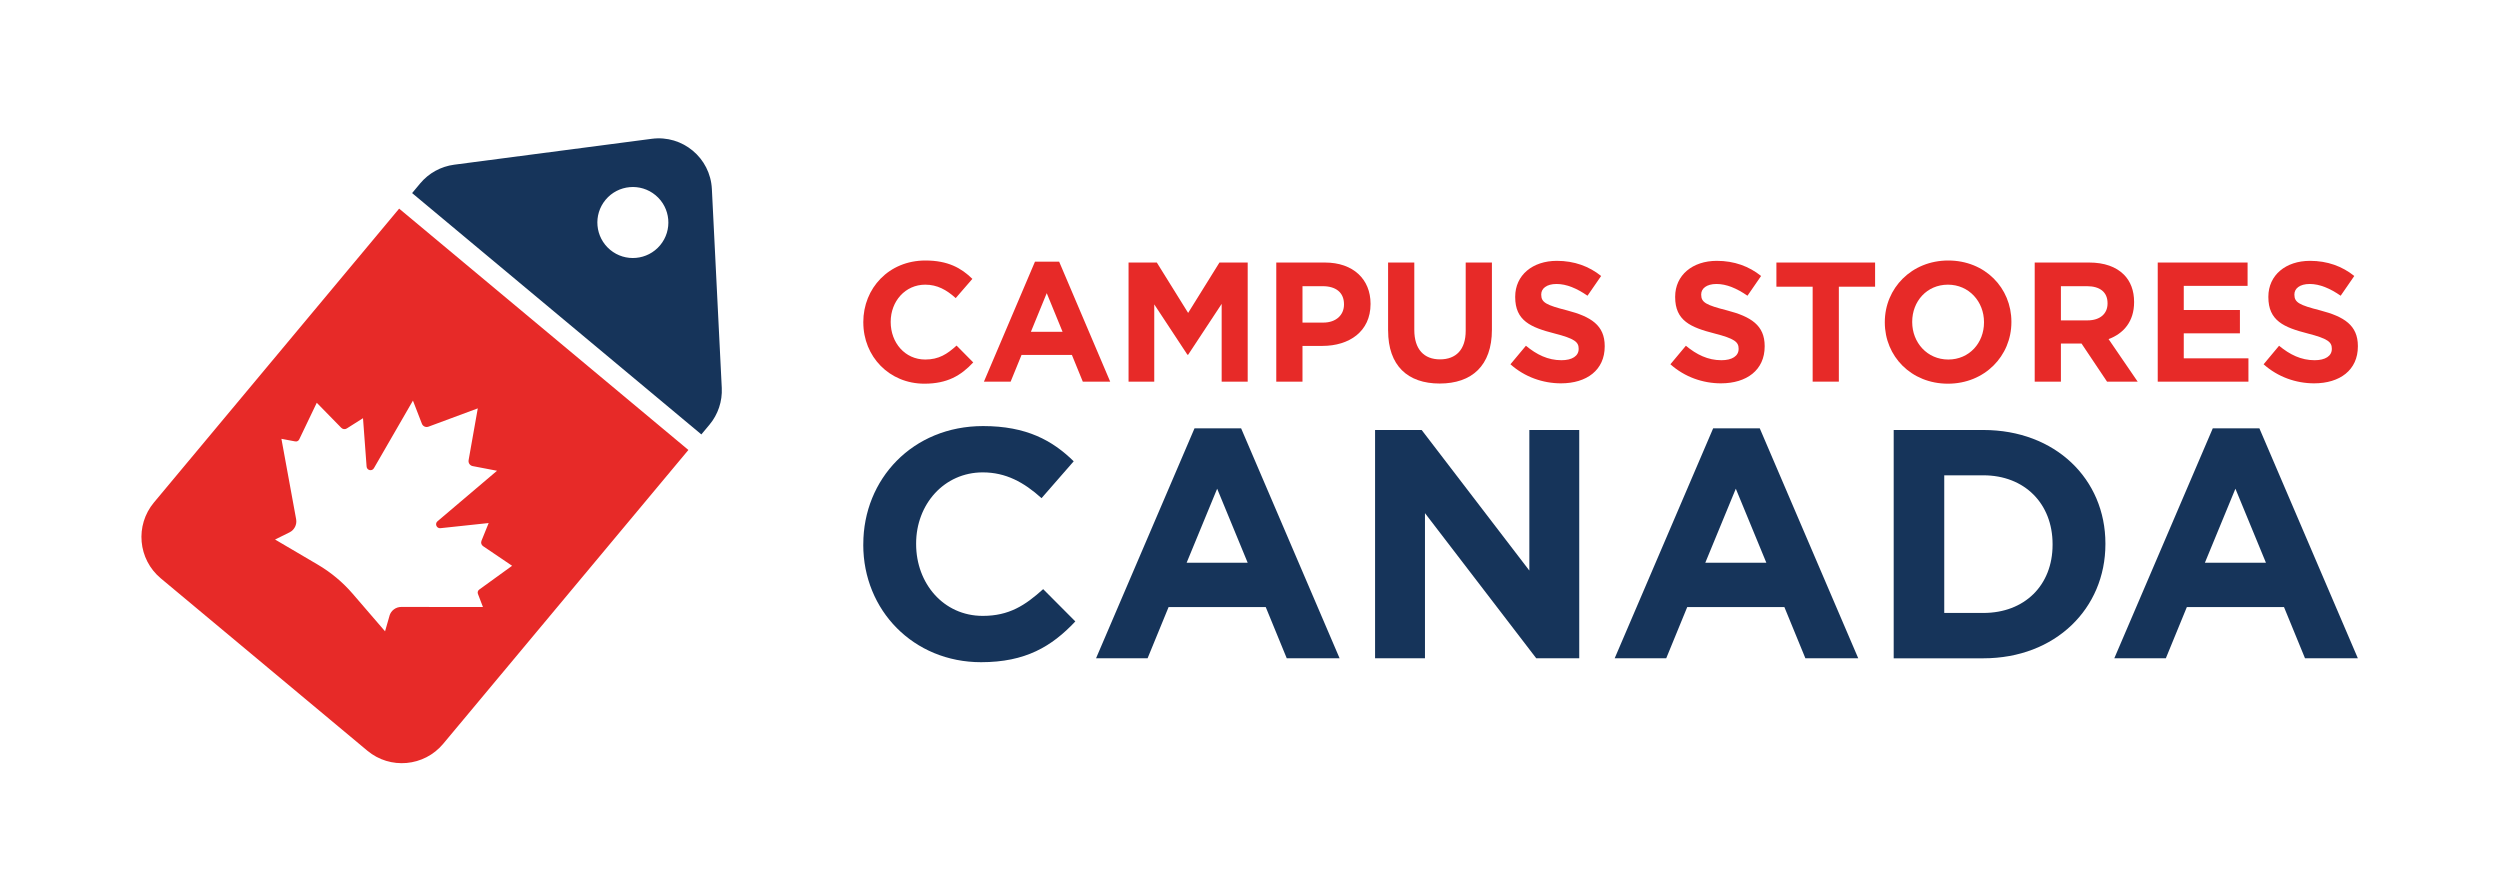
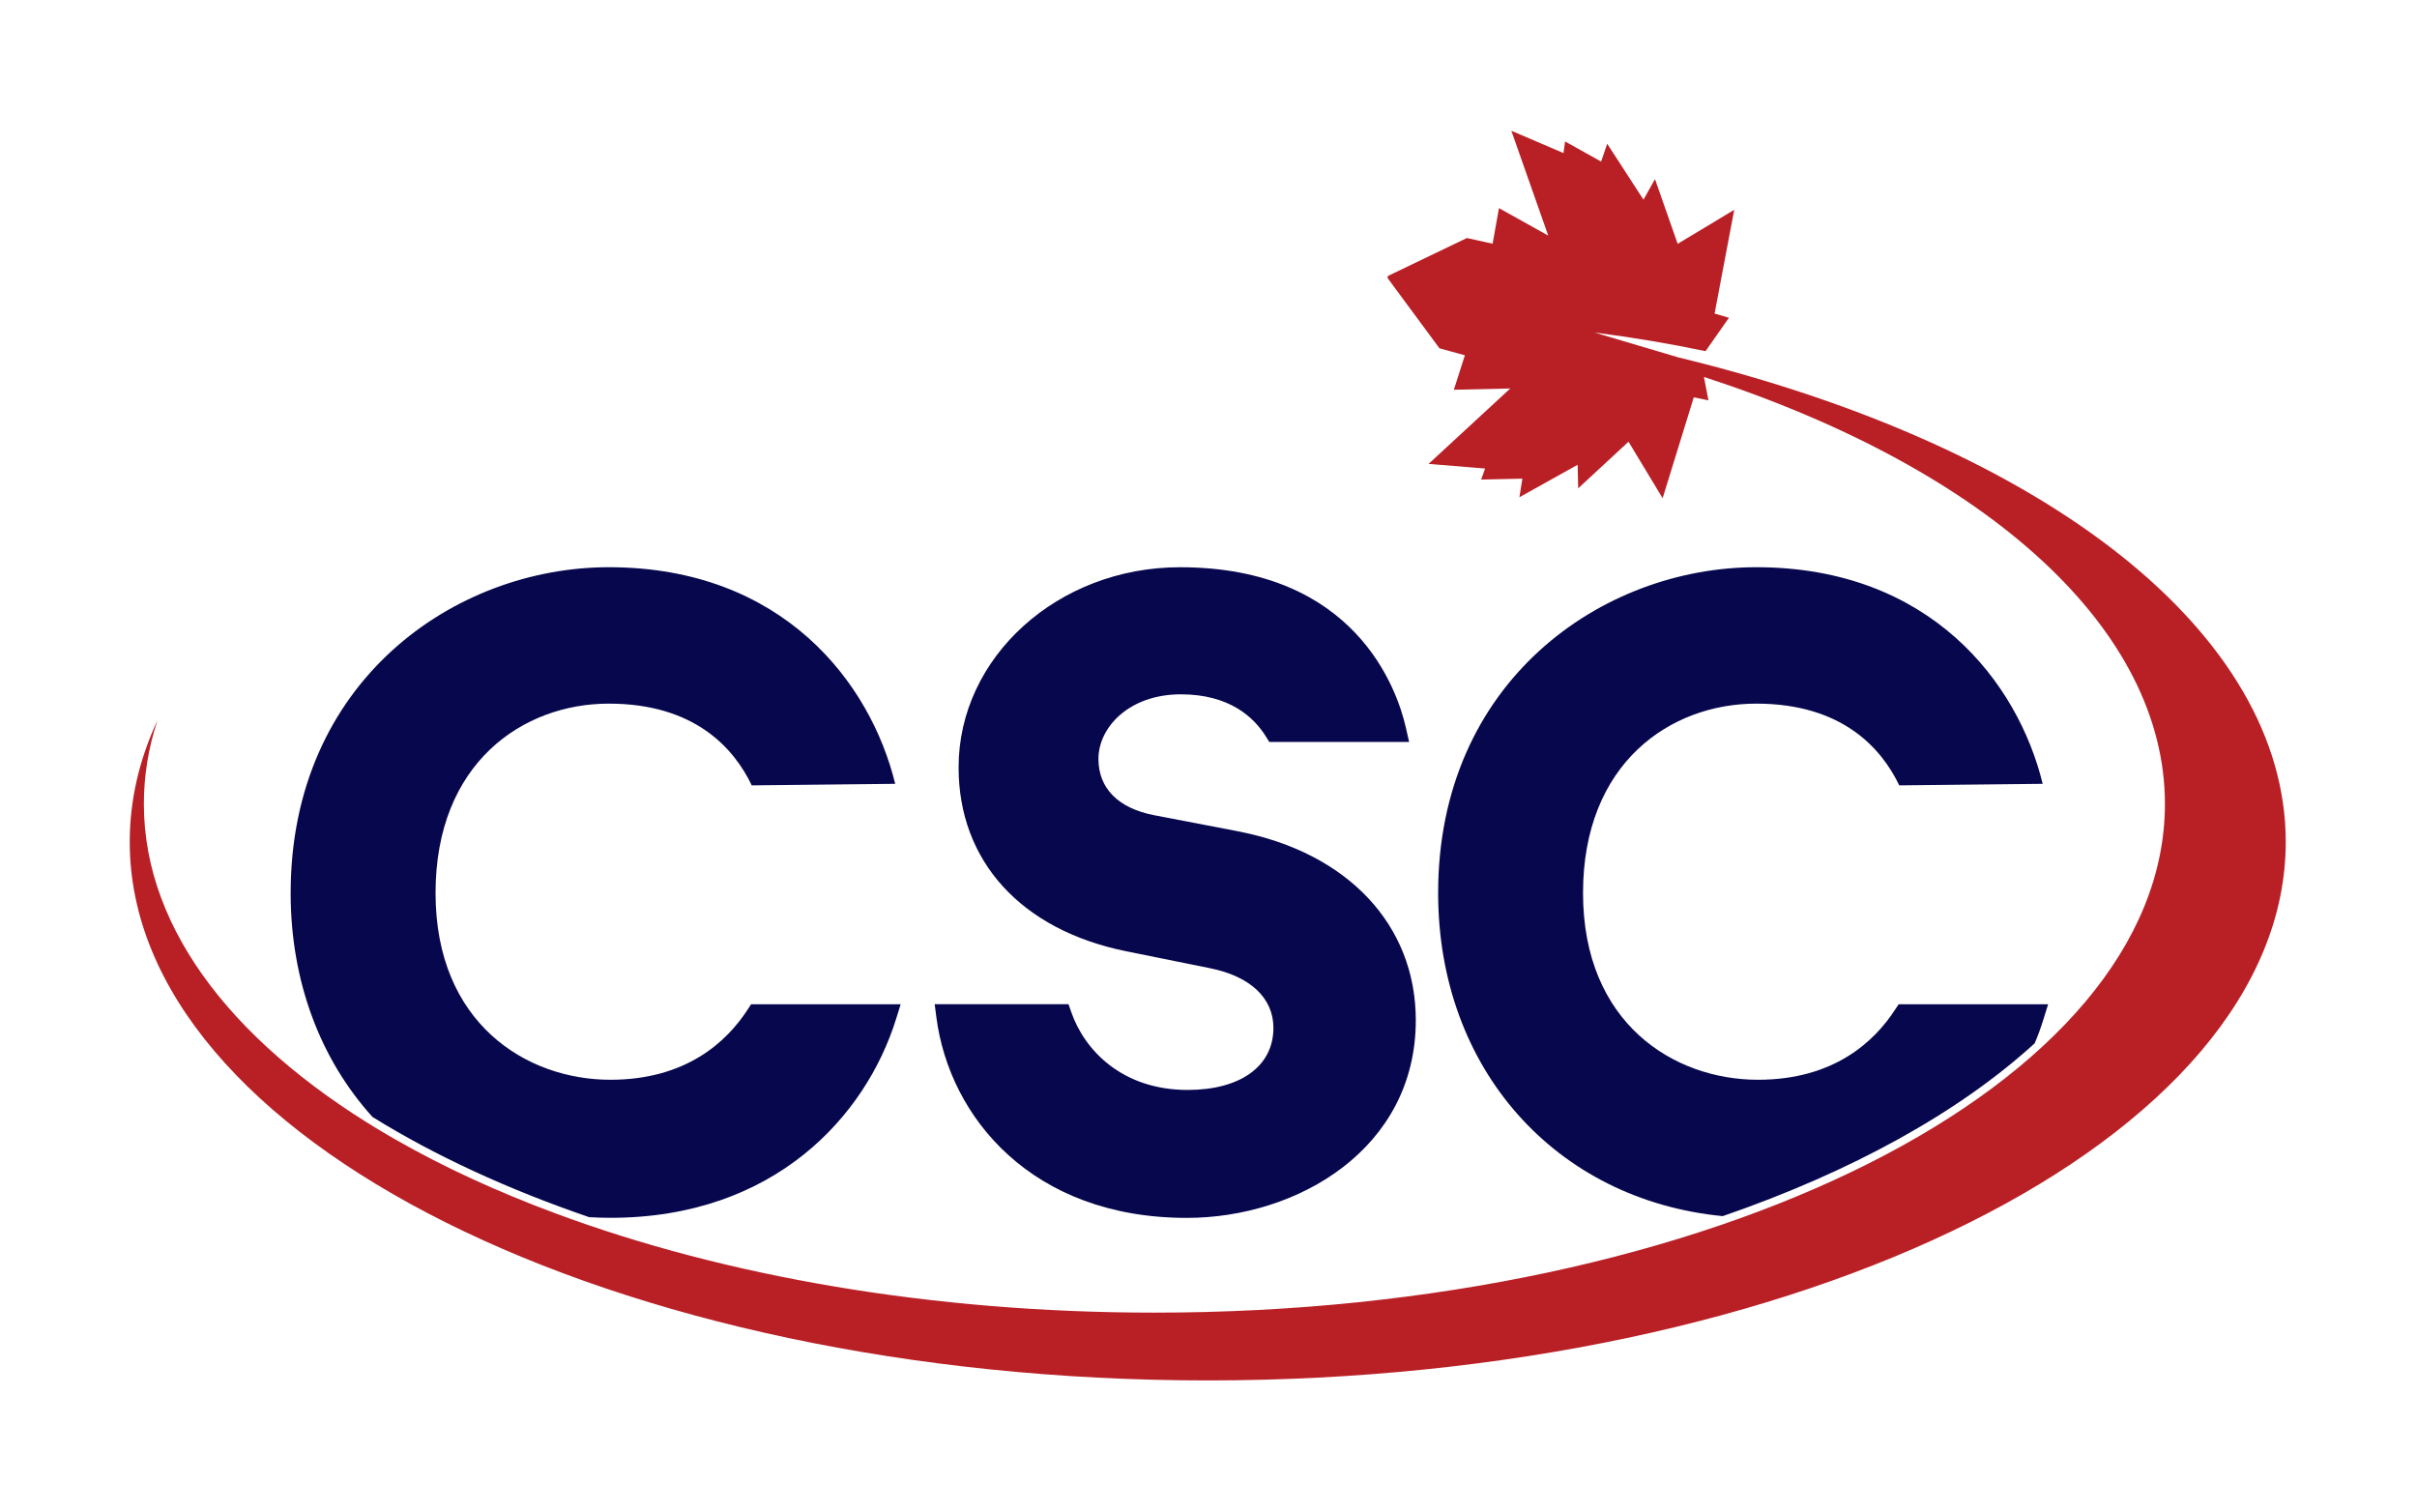
- <svg xmlns="http://www.w3.org/2000/svg" id="Layer_1" data-name="Layer 1" viewBox="0 0 1415.33 500">
+ <svg xmlns="http://www.w3.org/2000/svg" id="Layer_1" data-name="Layer 1" viewBox="37 187 990 619">
  <defs>
    <style>
      .cls-1 {
-         fill: #16345a;
+         fill: #b92026;
      }

      .cls-2 {
-         fill: #e72a28;
+         fill: #07074e;
      }
    </style>
  </defs>
+   <path class="cls-1" d="M724.2,333.32l-34.11-10.11c15.74,2.01,30.9,4.58,45.5,7.63l9.59-13.68-5.89-1.71,8.05-42.5-23.17,13.92-9.29-26.51-4.71,8.43-14.86-22.91-2.49,7.3-14.75-8.23-.68,4.75-21.35-9.15,15.12,42.96-20.18-11.26-2.61,14.58-10.55-2.33-32.31,15.53-.2.81,21.29,28.83,10.41,2.87-4.51,14.11,23.1-.52-33.46,30.89,23.15,1.9-1.62,4.52,16.89-.38-1.21,7.62,23.85-13.3.22,9.65,20.62-19.09,13.97,23.14,12.76-41.33,6.01,1.25-1.85-9.6c117.24,38.22,188.82,103.79,188.82,174.9,0,114.93-185.69,208.38-413.92,208.38-91.5,0-176.16-15.02-244.77-40.46t-.07-.03c-24.18-8.93-46.41-19.19-66.2-30.53-.03,0-.03-.03-.07-.03-63.95-36.69-102.79-84.76-102.79-137.32,0-11.51,1.85-22.96,5.56-34.24-7.54,16.24-11.35,32.88-11.35,49.79,0,121.61,198.09,220.59,441.55,220.59s441.55-98.98,441.55-220.59c0-84.92-97.08-161.71-249.05-198.53Z" />
  <g>
-     <path class="cls-2" d="M225.97,118.11l-138.81,166.35c-10.8,12.94-9.06,32.17,3.87,42.96l116.92,97.56c12.94,10.8,32.16,9.05,42.96-3.89l138.81-166.35L225.97,118.11ZM220.51,348.63l-2.52,8.78-18.37-21.32c-5.61-6.5-12.24-12.03-19.64-16.39l-24.26-14.26,8.19-4.05c2.77-1.38,4.3-4.42,3.74-7.45l-8.33-45.51,7.82,1.47c.93.18,1.85-.29,2.25-1.13l9.94-20.75,13.87,14.17c.84.86,2.15,1.01,3.15.36l9.16-5.8,2.03,27.38c.16,2.19,3.04,2.84,4.14.94l22.1-38.28,5.07,13.1c.57,1.47,2.22,2.22,3.7,1.67l27.94-10.37-5.2,29.34c-.27,1.56.75,3.04,2.3,3.34l13.79,2.64-33.7,28.6c-1.67,1.42-.51,4.14,1.67,3.91l27.3-2.91-4.07,10.05c-.46,1.11-.07,2.37.92,3.04l16.42,11.11-18.64,13.49c-.75.55-1.05,1.54-.71,2.42l2.84,7.43-46.26-.04c-3.08,0-5.8,2.04-6.66,5.01Z" />
-     <path class="cls-1" d="M408.62,219.65l-5.61-112.68c-.88-17.59-16.57-30.68-34.02-28.39l-111.86,14.66c-7.51.99-14.38,4.76-19.23,10.57l-4.59,5.5,163.75,136.63,4.59-5.5c4.85-5.81,7.34-13.23,6.97-20.8ZM345.41,141.41c-8.52-7.11-9.67-19.79-2.56-28.32,7.11-8.52,19.79-9.66,28.31-2.55,8.52,7.11,9.68,19.78,2.56,28.31-7.11,8.52-19.79,9.67-28.32,2.56Z" />
-   </g>
-   <g>
-     <path class="cls-2" d="M488.74,182.54v-.19c0-19.17,14.45-34.87,35.16-34.87,12.72,0,20.33,4.24,26.59,10.4l-9.44,10.89c-5.2-4.72-10.5-7.61-17.24-7.61-11.37,0-19.56,9.44-19.56,21v.19c0,11.56,8,21.19,19.56,21.19,7.71,0,12.43-3.08,17.73-7.9l9.44,9.54c-6.94,7.42-14.64,12.04-27.65,12.04-19.85,0-34.58-15.32-34.58-34.68Z" />
-     <path class="cls-2" d="M585.94,148.15h13.68l28.9,67.92h-15.51l-6.17-15.12h-28.52l-6.17,15.12h-15.12l28.9-67.92ZM601.55,187.83l-8.96-21.87-8.96,21.87h17.92Z" />
-     <path class="cls-2" d="M638.92,148.63h15.99l17.73,28.52,17.73-28.52h15.99v67.43h-14.74v-44.02l-18.98,28.8h-.39l-18.79-28.52v43.74h-14.55v-67.43Z" />
-     <path class="cls-2" d="M722.54,148.63h27.55c16.09,0,25.82,9.54,25.82,23.31v.19c0,15.61-12.14,23.7-27.26,23.7h-11.27v20.23h-14.84v-67.43ZM749.13,182.63c7.42,0,11.75-4.43,11.75-10.21v-.19c0-6.65-4.62-10.21-12.04-10.21h-11.46v20.62h11.75Z" />
-     <path class="cls-2" d="M785.84,187.16v-38.53h14.84v38.15c0,10.98,5.49,16.67,14.55,16.67s14.55-5.49,14.55-16.18v-38.63h14.84v38.05c0,20.42-11.46,30.44-29.57,30.44s-29.19-10.11-29.19-29.96Z" />
-     <path class="cls-2" d="M855.1,206.24l8.77-10.5c6.07,5.01,12.43,8.19,20.13,8.19,6.07,0,9.73-2.41,9.73-6.36v-.19c0-3.76-2.31-5.68-13.58-8.57-13.58-3.47-22.35-7.23-22.35-20.62v-.19c0-12.23,9.83-20.33,23.6-20.33,9.83,0,18.21,3.08,25.05,8.57l-7.71,11.18c-5.97-4.14-11.85-6.65-17.53-6.65s-8.67,2.6-8.67,5.88v.19c0,4.43,2.89,5.88,14.55,8.86,13.68,3.56,21.39,8.48,21.39,20.23v.19c0,13.39-10.21,20.9-24.76,20.9-10.21,0-20.52-3.56-28.61-10.79Z" />
-     <path class="cls-2" d="M945.66,206.24l8.77-10.5c6.07,5.01,12.43,8.19,20.13,8.19,6.07,0,9.73-2.41,9.73-6.36v-.19c0-3.76-2.31-5.68-13.58-8.57-13.58-3.47-22.35-7.23-22.35-20.62v-.19c0-12.23,9.83-20.33,23.6-20.33,9.83,0,18.21,3.08,25.05,8.57l-7.71,11.18c-5.97-4.14-11.85-6.65-17.53-6.65s-8.67,2.6-8.67,5.88v.19c0,4.43,2.89,5.88,14.55,8.86,13.68,3.56,21.39,8.48,21.39,20.23v.19c0,13.39-10.21,20.9-24.76,20.9-10.21,0-20.52-3.56-28.61-10.79Z" />
-     <path class="cls-2" d="M1026.2,162.31h-20.52v-13.68h55.87v13.68h-20.52v53.75h-14.83v-53.75Z" />
-     <path class="cls-2" d="M1067.05,182.54v-.19c0-19.17,15.12-34.87,35.93-34.87s35.74,15.51,35.74,34.68v.19c0,19.17-15.12,34.87-35.93,34.87s-35.74-15.51-35.74-34.68ZM1123.21,182.54v-.19c0-11.56-8.48-21.19-20.42-21.19s-20.23,9.44-20.23,21v.19c0,11.56,8.48,21.19,20.42,21.19s20.23-9.44,20.23-21Z" />
-     <path class="cls-2" d="M1151.92,148.63h30.83c8.57,0,15.22,2.41,19.65,6.84,3.76,3.76,5.78,9.06,5.78,15.41v.19c0,10.89-5.88,17.73-14.45,20.91l16.47,24.08h-17.34l-14.45-21.58h-11.66v21.58h-14.84v-67.43ZM1181.78,181.38c7.23,0,11.37-3.85,11.37-9.54v-.19c0-6.36-4.43-9.63-11.66-9.63h-14.74v19.36h15.03Z" />
-     <path class="cls-2" d="M1221.57,148.63h50.86v13.2h-36.13v13.68h31.79v13.2h-31.79v14.16h36.61v13.2h-51.35v-67.43Z" />
-     <path class="cls-2" d="M1281.49,206.24l8.77-10.5c6.07,5.01,12.43,8.19,20.13,8.19,6.07,0,9.73-2.41,9.73-6.36v-.19c0-3.76-2.31-5.68-13.58-8.57-13.58-3.47-22.35-7.23-22.35-20.62v-.19c0-12.23,9.83-20.33,23.6-20.33,9.83,0,18.21,3.08,25.05,8.57l-7.71,11.18c-5.97-4.14-11.85-6.65-17.53-6.65s-8.67,2.6-8.67,5.88v.19c0,4.43,2.89,5.88,14.55,8.86,13.68,3.56,21.39,8.48,21.39,20.23v.19c0,13.39-10.21,20.9-24.76,20.9-10.21,0-20.52-3.56-28.61-10.79Z" />
-   </g>
-   <g>
-     <path class="cls-1" d="M488.74,308.42v-.37c0-36.74,27.88-66.84,67.83-66.84,24.53,0,39.21,8.12,51.29,19.94l-18.21,20.87c-10.04-9.05-20.26-14.59-33.27-14.59-21.93,0-37.73,18.1-37.73,40.25v.37c0,22.16,15.42,40.62,37.73,40.62,14.87,0,23.97-5.91,34.19-15.14l18.21,18.28c-13.38,14.22-28.25,23.08-53.34,23.08-38.28,0-66.72-29.36-66.72-66.47Z" />
-     <path class="cls-1" d="M676.25,242.5h26.39l55.75,130.18h-29.92l-11.89-28.99h-55.01l-11.89,28.99h-29.18l55.75-130.18ZM706.35,318.58l-17.28-41.91-17.28,41.91h34.57Z" />
-     <path class="cls-1" d="M778.46,243.43h26.39l60.96,79.58v-79.58h28.25v129.25h-24.34l-63-82.17v82.17h-28.25v-129.25Z" />
-     <path class="cls-1" d="M969.87,242.5h26.39l55.75,130.18h-29.92l-11.89-28.99h-55.01l-11.89,28.99h-29.18l55.75-130.18ZM999.98,318.58l-17.28-41.91-17.28,41.91h34.57Z" />
-     <path class="cls-1" d="M1072.08,243.43h50.73c40.88,0,69.13,27.88,69.13,64.26v.37c0,36.37-28.25,64.63-69.13,64.63h-50.73v-129.25ZM1100.7,269.09v77.92h22.12c23.42,0,39.21-15.69,39.21-38.59v-.37c0-22.9-15.8-38.96-39.21-38.96h-22.12Z" />
-     <path class="cls-1" d="M1252.72,242.5h26.39l55.75,130.18h-29.92l-11.89-28.99h-55.01l-11.89,28.99h-29.18l55.75-130.18ZM1282.82,318.58l-17.28-41.91-17.28,41.91h34.57Z" />
+     <path class="cls-2" d="M875.92,598.34l-1.95,6.25c-.99,3.24-2.18,6.52-3.57,9.76-30.96,28.29-74.9,52.57-127.76,70.8-68.38-6.62-116.58-60.24-116.58-132.36,0-86.67,67.12-133.45,130.31-133.45,71.42,0,107.25,47.44,117.31,88.73l-58.75.63c-7.31-15.25-23.42-33.48-58.56-33.48s-70.96,24.28-70.96,77.58,37.15,76.49,71.66,76.49c31.03,0,47.67-15.61,56.17-28.75l1.46-2.18h61.23Z" />
+     <path class="cls-2" d="M405.92,598.34l-1.95,6.25c-12.31,39.3-49.49,81.25-116.94,81.25-2.91,0-5.82-.1-8.67-.26h-.03c-33.45-11.45-63.32-25.27-88.66-40.99-.03,0-.03-.03-.07-.03-21.14-23.32-33.55-55.15-33.55-91.77,0-86.67,67.12-133.45,130.31-133.45,71.39,0,107.25,47.44,117.31,88.73l-58.75.63c-7.31-15.25-23.42-33.48-58.56-33.48s-70.96,24.28-70.96,77.58,37.15,76.49,71.62,76.49c31.06,0,47.7-15.61,56.21-28.75l1.42-2.18h61.27Z" />
+     <path class="cls-2" d="M544.19,527.53l-34.42-6.6c-14.73-2.83-22.85-11.02-22.85-23.06,0-13.01,12.63-26.46,33.75-26.46,19.89,0,29.91,9.37,34.81,17.23l1.42,2.27h57.27l-1.34-5.9c-3.5-15.4-20.53-65.66-92.51-65.66-50,0-90.68,36.78-90.68,81.99,0,38.41,25.61,66.55,68.52,75.29l34.42,6.96c16.53,3.31,26.01,12.22,26.01,24.46,0,15.67-13.47,25.41-35.14,25.41-26.98,0-42.32-16.47-47.66-31.88l-1.13-3.24h-54.82l.71,5.45c5.34,40.85,39.12,82.08,102.55,82.08,45.47,0,93.81-28.37,93.81-80.95,0-39.04-27.87-68.69-72.73-77.38Z" />
  </g>
</svg>
